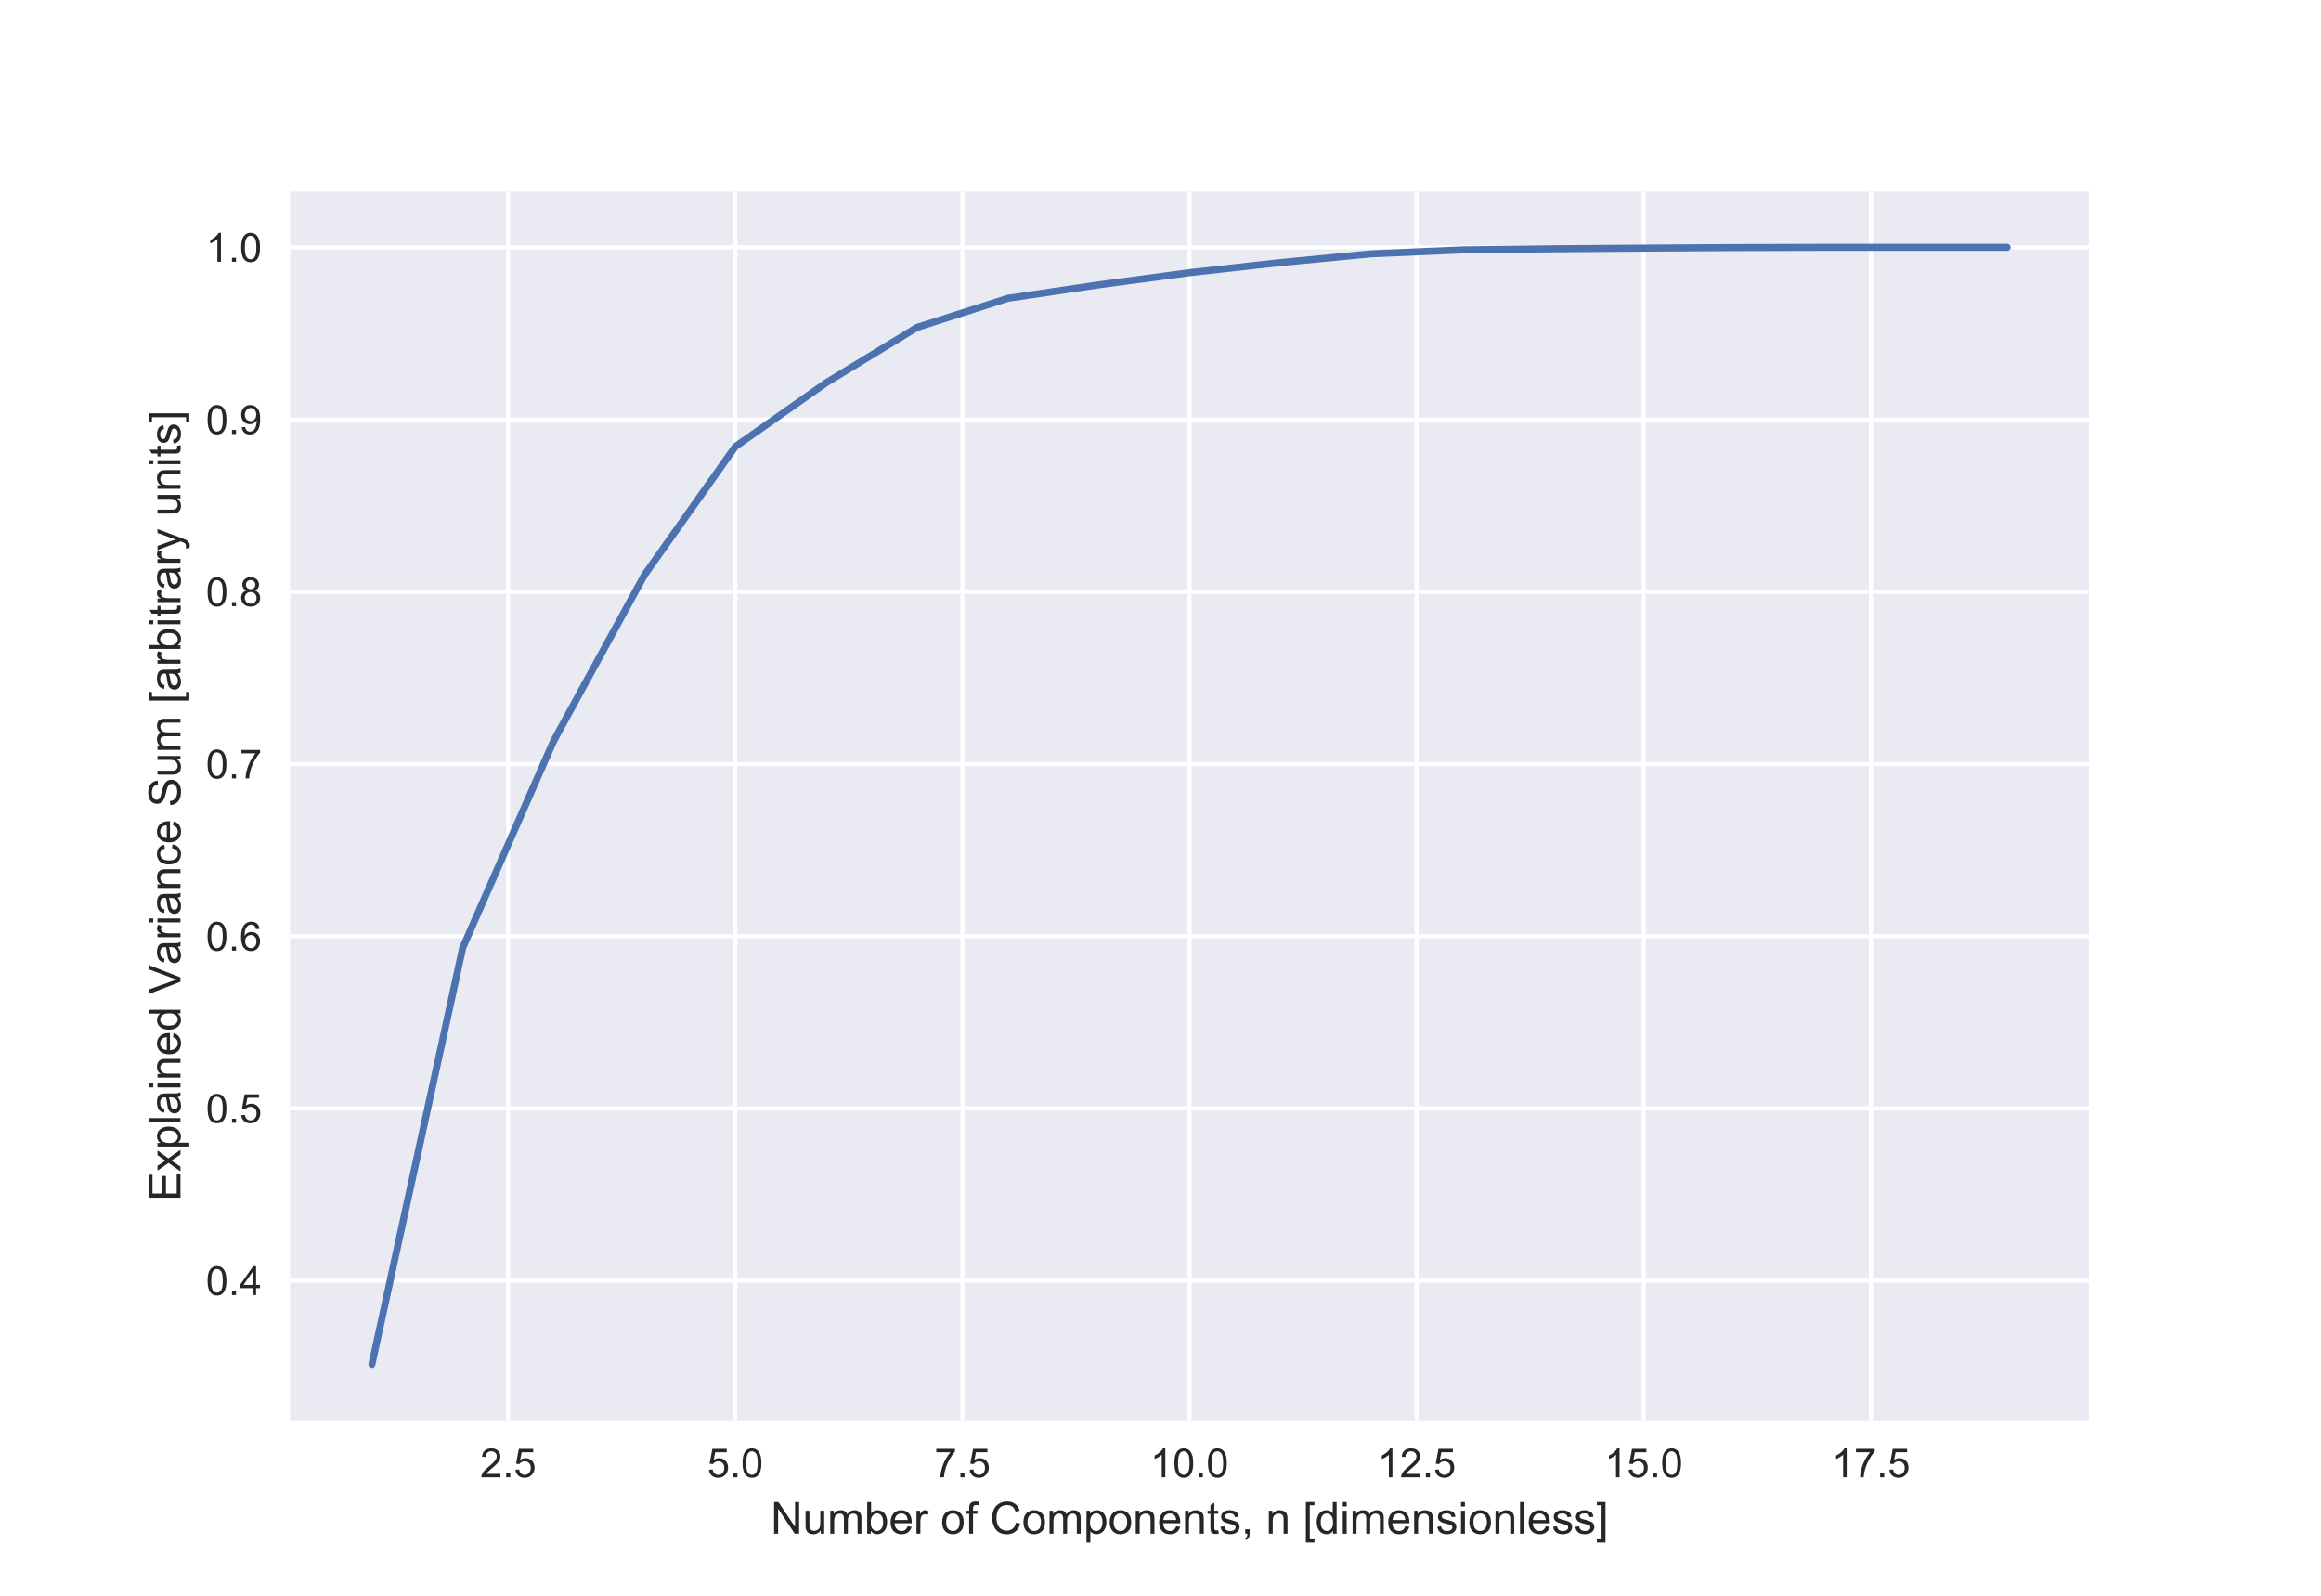
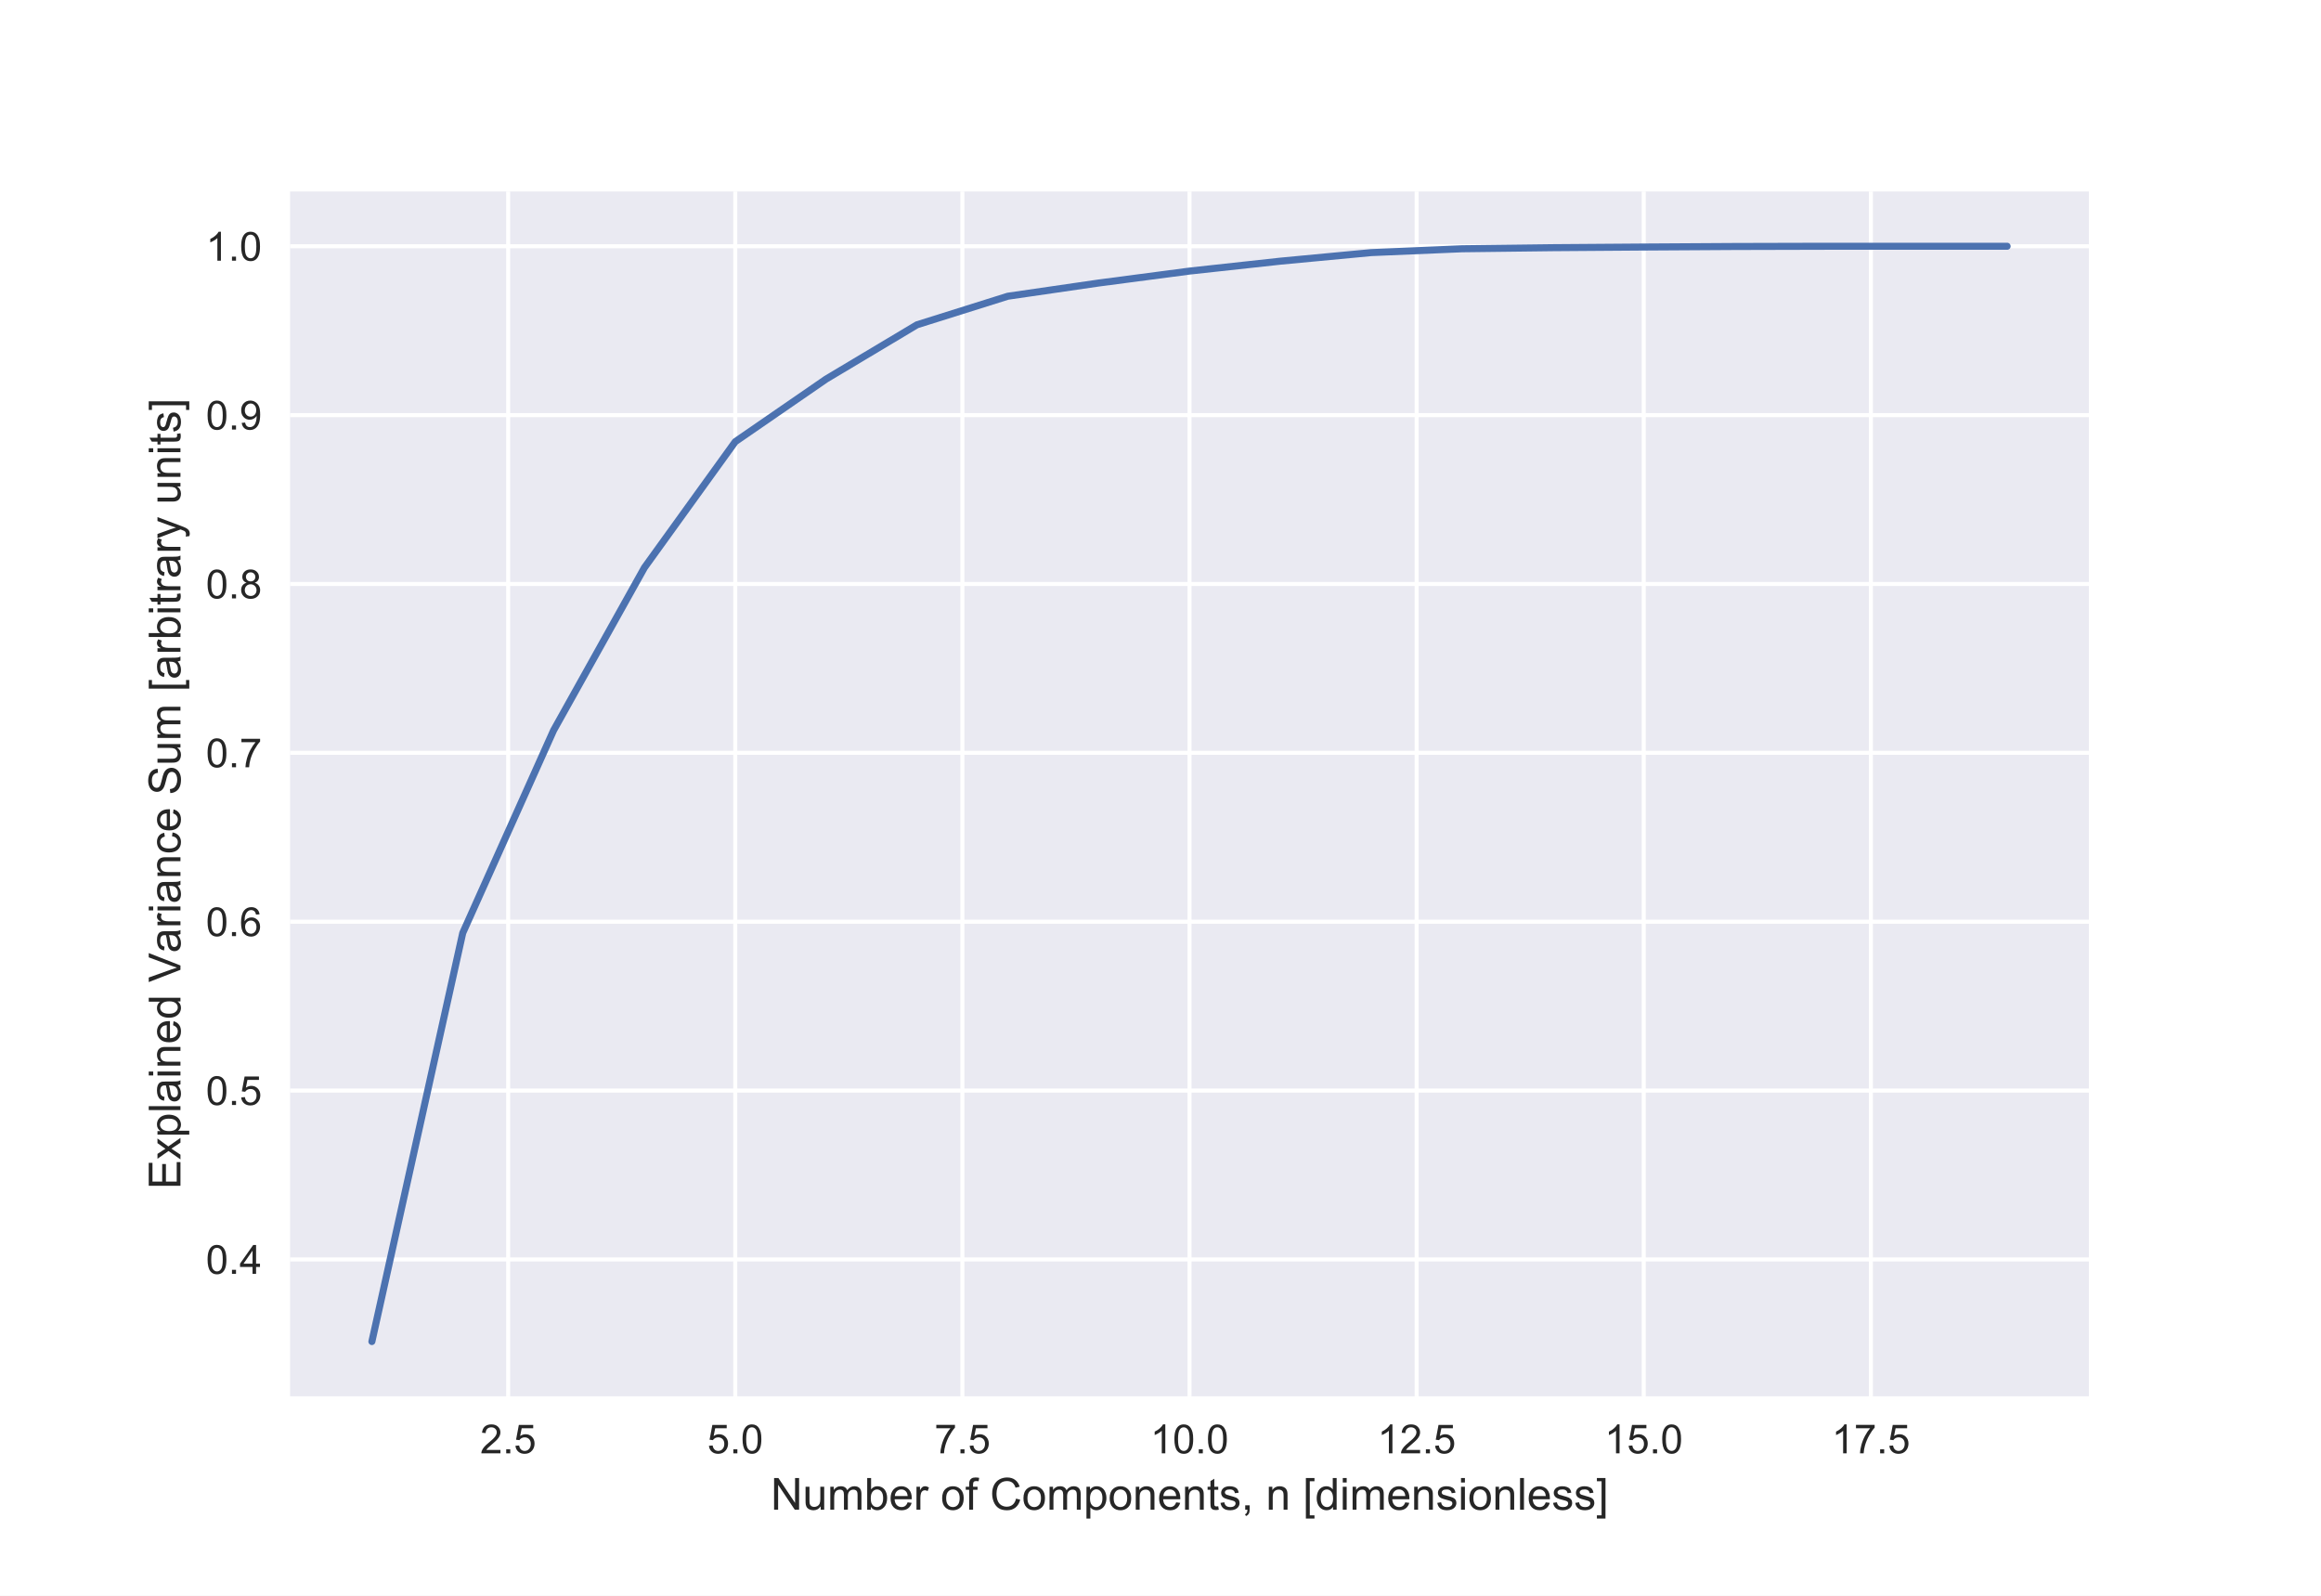
<svg xmlns="http://www.w3.org/2000/svg" xmlns:xlink="http://www.w3.org/1999/xlink" height="396pt" version="1.1" viewBox="0 0 576 396" width="576pt">
  <defs>
    <style type="text/css">
*{stroke-linecap:butt;stroke-linejoin:round;}
  </style>
  </defs>
  <g id="figure_1">
    <g id="patch_1">
      <path d="M 0 396  L 576 396  L 576 0  L 0 0  z " style="fill:#ffffff;" />
    </g>
    <g id="axes_1">
      <g id="patch_2">
-         <path d="M 72 352.44  L 518.4 352.44  L 518.4 47.52  L 72 47.52  z " style="fill:#eaeaf2;" />
+         <path d="M 72 346.5  L 518.4 346.5  L 518.4 47.52  L 72 47.52  z " style="fill:#eaeaf2;" />
      </g>
      <g id="matplotlib.axis_1">
        <g id="xtick_1">
          <g id="line2d_1">
-             <path clip-path="url(#pc7ac0fe69c)" d="M 126.109 352.44  L 126.109 47.52  " style="fill:none;stroke:#ffffff;stroke-linecap:round;" />
+             <path clip-path="url(#pdf023fa7c4)" d="M 126.109 346.5  L 126.109 47.52  " style="fill:none;stroke:#ffffff;stroke-linecap:round;" />
          </g>
          <g id="line2d_2" />
          <g id="text_1">
            <defs>
              <path d="M 50.344 8.453  L 50.344 0  L 3.031 0  Q 2.938 3.172 4.047 6.109  Q 5.859 10.938 9.828 15.625  Q 13.812 20.312 21.344 26.469  Q 33.016 36.031 37.109 41.625  Q 41.219 47.219 41.219 52.203  Q 41.219 57.422 37.469 61  Q 33.734 64.594 27.734 64.594  Q 21.391 64.594 17.578 60.781  Q 13.766 56.984 13.719 50.25  L 4.688 51.172  Q 5.609 61.281 11.656 66.578  Q 17.719 71.875 27.938 71.875  Q 38.234 71.875 44.234 66.156  Q 50.25 60.453 50.25 52  Q 50.25 47.703 48.484 43.547  Q 46.734 39.406 42.656 34.812  Q 38.578 30.219 29.109 22.219  Q 21.188 15.578 18.938 13.203  Q 16.703 10.844 15.234 8.453  z " id="ArialMT-32" />
              <path d="M 9.078 0  L 9.078 10.016  L 19.094 10.016  L 19.094 0  z " id="ArialMT-2e" />
              <path d="M 4.156 18.75  L 13.375 19.531  Q 14.406 12.797 18.141 9.391  Q 21.875 6 27.156 6  Q 33.5 6 37.891 10.781  Q 42.281 15.578 42.281 23.484  Q 42.281 31 38.062 35.344  Q 33.844 39.703 27 39.703  Q 22.75 39.703 19.328 37.766  Q 15.922 35.844 13.969 32.766  L 5.719 33.844  L 12.641 70.609  L 48.25 70.609  L 48.25 62.203  L 19.672 62.203  L 15.828 42.969  Q 22.266 47.469 29.344 47.469  Q 38.719 47.469 45.156 40.969  Q 51.609 34.469 51.609 24.266  Q 51.609 14.547 45.953 7.469  Q 39.062 -1.219 27.156 -1.219  Q 17.391 -1.219 11.203 4.25  Q 5.031 9.719 4.156 18.75  z " id="ArialMT-35" />
            </defs>
-             <g style="fill:#262626;" transform="translate(119.1591 366.5978)scale(0.1 -0.1)">
+             <g style="fill:#262626;" transform="translate(119.1591 360.6578)scale(0.1 -0.1)">
              <use xlink:href="#ArialMT-32" />
              <use x="55.615" xlink:href="#ArialMT-2e" />
              <use x="83.398" xlink:href="#ArialMT-35" />
            </g>
          </g>
        </g>
        <g id="xtick_2">
          <g id="line2d_3">
-             <path clip-path="url(#pc7ac0fe69c)" d="M 182.473 352.44  L 182.473 47.52  " style="fill:none;stroke:#ffffff;stroke-linecap:round;" />
+             <path clip-path="url(#pdf023fa7c4)" d="M 182.473 346.5  L 182.473 47.52  " style="fill:none;stroke:#ffffff;stroke-linecap:round;" />
          </g>
          <g id="line2d_4" />
          <g id="text_2">
            <defs>
              <path d="M 4.156 35.297  Q 4.156 48 6.766 55.734  Q 9.375 63.484 14.516 67.672  Q 19.672 71.875 27.484 71.875  Q 33.25 71.875 37.594 69.547  Q 41.938 67.234 44.766 62.859  Q 47.609 58.5 49.219 52.219  Q 50.828 45.953 50.828 35.297  Q 50.828 22.703 48.234 14.969  Q 45.656 7.234 40.5 3  Q 35.359 -1.219 27.484 -1.219  Q 17.141 -1.219 11.234 6.203  Q 4.156 15.141 4.156 35.297  z M 13.188 35.297  Q 13.188 17.672 17.312 11.828  Q 21.438 6 27.484 6  Q 33.547 6 37.672 11.859  Q 41.797 17.719 41.797 35.297  Q 41.797 52.984 37.672 58.781  Q 33.547 64.594 27.391 64.594  Q 21.344 64.594 17.719 59.469  Q 13.188 52.938 13.188 35.297  z " id="ArialMT-30" />
            </defs>
-             <g style="fill:#262626;" transform="translate(175.5227 366.5978)scale(0.1 -0.1)">
+             <g style="fill:#262626;" transform="translate(175.5227 360.6578)scale(0.1 -0.1)">
              <use xlink:href="#ArialMT-35" />
              <use x="55.615" xlink:href="#ArialMT-2e" />
              <use x="83.398" xlink:href="#ArialMT-30" />
            </g>
          </g>
        </g>
        <g id="xtick_3">
          <g id="line2d_5">
-             <path clip-path="url(#pc7ac0fe69c)" d="M 238.836 352.44  L 238.836 47.52  " style="fill:none;stroke:#ffffff;stroke-linecap:round;" />
+             <path clip-path="url(#pdf023fa7c4)" d="M 238.836 346.5  L 238.836 47.52  " style="fill:none;stroke:#ffffff;stroke-linecap:round;" />
          </g>
          <g id="line2d_6" />
          <g id="text_3">
            <defs>
              <path d="M 4.734 62.203  L 4.734 70.656  L 51.078 70.656  L 51.078 63.812  Q 44.234 56.547 37.516 44.484  Q 30.812 32.422 27.156 19.672  Q 24.516 10.688 23.781 0  L 14.75 0  Q 14.891 8.453 18.062 20.406  Q 21.234 32.375 27.172 43.484  Q 33.109 54.594 39.797 62.203  z " id="ArialMT-37" />
            </defs>
-             <g style="fill:#262626;" transform="translate(231.8864 366.5978)scale(0.1 -0.1)">
+             <g style="fill:#262626;" transform="translate(231.8864 360.6578)scale(0.1 -0.1)">
              <use xlink:href="#ArialMT-37" />
              <use x="55.615" xlink:href="#ArialMT-2e" />
              <use x="83.398" xlink:href="#ArialMT-35" />
            </g>
          </g>
        </g>
        <g id="xtick_4">
          <g id="line2d_7">
-             <path clip-path="url(#pc7ac0fe69c)" d="M 295.2 352.44  L 295.2 47.52  " style="fill:none;stroke:#ffffff;stroke-linecap:round;" />
+             <path clip-path="url(#pdf023fa7c4)" d="M 295.2 346.5  L 295.2 47.52  " style="fill:none;stroke:#ffffff;stroke-linecap:round;" />
          </g>
          <g id="line2d_8" />
          <g id="text_4">
            <defs>
              <path d="M 37.25 0  L 28.469 0  L 28.469 56  Q 25.297 52.984 20.141 49.953  Q 14.984 46.922 10.891 45.406  L 10.891 53.906  Q 18.266 57.375 23.781 62.297  Q 29.297 67.234 31.594 71.875  L 37.25 71.875  z " id="ArialMT-31" />
            </defs>
-             <g style="fill:#262626;" transform="translate(285.4695 366.5978)scale(0.1 -0.1)">
+             <g style="fill:#262626;" transform="translate(285.4695 360.6578)scale(0.1 -0.1)">
              <use xlink:href="#ArialMT-31" />
              <use x="55.615" xlink:href="#ArialMT-30" />
              <use x="111.23" xlink:href="#ArialMT-2e" />
              <use x="139.014" xlink:href="#ArialMT-30" />
            </g>
          </g>
        </g>
        <g id="xtick_5">
          <g id="line2d_9">
-             <path clip-path="url(#pc7ac0fe69c)" d="M 351.564 352.44  L 351.564 47.52  " style="fill:none;stroke:#ffffff;stroke-linecap:round;" />
+             <path clip-path="url(#pdf023fa7c4)" d="M 351.564 346.5  L 351.564 47.52  " style="fill:none;stroke:#ffffff;stroke-linecap:round;" />
          </g>
          <g id="line2d_10" />
          <g id="text_5">
-             <g style="fill:#262626;" transform="translate(341.8332 366.5978)scale(0.1 -0.1)">
+             <g style="fill:#262626;" transform="translate(341.8332 360.6578)scale(0.1 -0.1)">
              <use xlink:href="#ArialMT-31" />
              <use x="55.615" xlink:href="#ArialMT-32" />
              <use x="111.23" xlink:href="#ArialMT-2e" />
              <use x="139.014" xlink:href="#ArialMT-35" />
            </g>
          </g>
        </g>
        <g id="xtick_6">
          <g id="line2d_11">
-             <path clip-path="url(#pc7ac0fe69c)" d="M 407.927 352.44  L 407.927 47.52  " style="fill:none;stroke:#ffffff;stroke-linecap:round;" />
+             <path clip-path="url(#pdf023fa7c4)" d="M 407.927 346.5  L 407.927 47.52  " style="fill:none;stroke:#ffffff;stroke-linecap:round;" />
          </g>
          <g id="line2d_12" />
          <g id="text_6">
-             <g style="fill:#262626;" transform="translate(398.1968 366.5978)scale(0.1 -0.1)">
+             <g style="fill:#262626;" transform="translate(398.1968 360.6578)scale(0.1 -0.1)">
              <use xlink:href="#ArialMT-31" />
              <use x="55.615" xlink:href="#ArialMT-35" />
              <use x="111.23" xlink:href="#ArialMT-2e" />
              <use x="139.014" xlink:href="#ArialMT-30" />
            </g>
          </g>
        </g>
        <g id="xtick_7">
          <g id="line2d_13">
-             <path clip-path="url(#pc7ac0fe69c)" d="M 464.291 352.44  L 464.291 47.52  " style="fill:none;stroke:#ffffff;stroke-linecap:round;" />
+             <path clip-path="url(#pdf023fa7c4)" d="M 464.291 346.5  L 464.291 47.52  " style="fill:none;stroke:#ffffff;stroke-linecap:round;" />
          </g>
          <g id="line2d_14" />
          <g id="text_7">
-             <g style="fill:#262626;" transform="translate(454.5604 366.5978)scale(0.1 -0.1)">
+             <g style="fill:#262626;" transform="translate(454.5604 360.6578)scale(0.1 -0.1)">
              <use xlink:href="#ArialMT-31" />
              <use x="55.615" xlink:href="#ArialMT-37" />
              <use x="111.23" xlink:href="#ArialMT-2e" />
              <use x="139.014" xlink:href="#ArialMT-35" />
            </g>
          </g>
        </g>
        <g id="text_8">
          <defs>
            <path d="M 7.625 0  L 7.625 71.578  L 17.328 71.578  L 54.938 15.375  L 54.938 71.578  L 64.016 71.578  L 64.016 0  L 54.297 0  L 16.703 56.25  L 16.703 0  z " id="ArialMT-4e" />
            <path d="M 40.578 0  L 40.578 7.625  Q 34.516 -1.172 24.125 -1.172  Q 19.531 -1.172 15.547 0.578  Q 11.578 2.344 9.641 5  Q 7.719 7.672 6.938 11.531  Q 6.391 14.109 6.391 19.734  L 6.391 51.859  L 15.188 51.859  L 15.188 23.094  Q 15.188 16.219 15.719 13.812  Q 16.547 10.359 19.234 8.375  Q 21.922 6.391 25.875 6.391  Q 29.828 6.391 33.297 8.422  Q 36.766 10.453 38.203 13.938  Q 39.656 17.438 39.656 24.078  L 39.656 51.859  L 48.438 51.859  L 48.438 0  z " id="ArialMT-75" />
            <path d="M 6.594 0  L 6.594 51.859  L 14.453 51.859  L 14.453 44.578  Q 16.891 48.391 20.938 50.703  Q 25 53.031 30.172 53.031  Q 35.938 53.031 39.625 50.641  Q 43.312 48.25 44.828 43.953  Q 50.984 53.031 60.844 53.031  Q 68.562 53.031 72.703 48.75  Q 76.859 44.484 76.859 35.594  L 76.859 0  L 68.109 0  L 68.109 32.672  Q 68.109 37.938 67.25 40.25  Q 66.406 42.578 64.156 43.984  Q 61.922 45.406 58.891 45.406  Q 53.422 45.406 49.797 41.766  Q 46.188 38.141 46.188 30.125  L 46.188 0  L 37.406 0  L 37.406 33.688  Q 37.406 39.547 35.25 42.469  Q 33.109 45.406 28.219 45.406  Q 24.516 45.406 21.359 43.453  Q 18.219 41.5 16.797 37.734  Q 15.375 33.984 15.375 26.906  L 15.375 0  z " id="ArialMT-6d" />
            <path d="M 14.703 0  L 6.547 0  L 6.547 71.578  L 15.328 71.578  L 15.328 46.047  Q 20.906 53.031 29.547 53.031  Q 34.328 53.031 38.594 51.094  Q 42.875 49.172 45.625 45.672  Q 48.391 42.188 49.953 37.25  Q 51.516 32.328 51.516 26.703  Q 51.516 13.375 44.922 6.094  Q 38.328 -1.172 29.109 -1.172  Q 19.922 -1.172 14.703 6.5  z M 14.594 26.312  Q 14.594 17 17.141 12.844  Q 21.297 6.062 28.375 6.062  Q 34.125 6.062 38.328 11.062  Q 42.531 16.062 42.531 25.984  Q 42.531 36.141 38.5 40.969  Q 34.469 45.797 28.766 45.797  Q 23 45.797 18.797 40.797  Q 14.594 35.797 14.594 26.312  z " id="ArialMT-62" />
            <path d="M 42.094 16.703  L 51.172 15.578  Q 49.031 7.625 43.219 3.219  Q 37.406 -1.172 28.375 -1.172  Q 17 -1.172 10.328 5.828  Q 3.656 12.844 3.656 25.484  Q 3.656 38.578 10.391 45.797  Q 17.141 53.031 27.875 53.031  Q 38.281 53.031 44.875 45.953  Q 51.469 38.875 51.469 26.031  Q 51.469 25.25 51.422 23.688  L 12.75 23.688  Q 13.234 15.141 17.578 10.594  Q 21.922 6.062 28.422 6.062  Q 33.25 6.062 36.672 8.594  Q 40.094 11.141 42.094 16.703  z M 13.234 30.906  L 42.188 30.906  Q 41.609 37.453 38.875 40.719  Q 34.672 45.797 27.984 45.797  Q 21.922 45.797 17.797 41.75  Q 13.672 37.703 13.234 30.906  z " id="ArialMT-65" />
            <path d="M 6.5 0  L 6.5 51.859  L 14.406 51.859  L 14.406 44  Q 17.438 49.516 20 51.266  Q 22.562 53.031 25.641 53.031  Q 30.078 53.031 34.672 50.203  L 31.641 42.047  Q 28.422 43.953 25.203 43.953  Q 22.312 43.953 20.016 42.219  Q 17.719 40.484 16.75 37.406  Q 15.281 32.719 15.281 27.156  L 15.281 0  z " id="ArialMT-72" />
            <path id="ArialMT-20" />
            <path d="M 3.328 25.922  Q 3.328 40.328 11.328 47.266  Q 18.016 53.031 27.641 53.031  Q 38.328 53.031 45.109 46.016  Q 51.906 39.016 51.906 26.656  Q 51.906 16.656 48.906 10.906  Q 45.906 5.172 40.156 2  Q 34.422 -1.172 27.641 -1.172  Q 16.75 -1.172 10.031 5.812  Q 3.328 12.797 3.328 25.922  z M 12.359 25.922  Q 12.359 15.969 16.703 11.016  Q 21.047 6.062 27.641 6.062  Q 34.188 6.062 38.531 11.031  Q 42.875 16.016 42.875 26.219  Q 42.875 35.844 38.5 40.797  Q 34.125 45.75 27.641 45.75  Q 21.047 45.75 16.703 40.812  Q 12.359 35.891 12.359 25.922  z " id="ArialMT-6f" />
            <path d="M 8.688 0  L 8.688 45.016  L 0.922 45.016  L 0.922 51.859  L 8.688 51.859  L 8.688 57.375  Q 8.688 62.594 9.625 65.141  Q 10.891 68.562 14.078 70.672  Q 17.281 72.797 23.047 72.797  Q 26.766 72.797 31.25 71.922  L 29.938 64.266  Q 27.203 64.75 24.75 64.75  Q 20.75 64.75 19.094 63.031  Q 17.438 61.328 17.438 56.641  L 17.438 51.859  L 27.547 51.859  L 27.547 45.016  L 17.438 45.016  L 17.438 0  z " id="ArialMT-66" />
            <path d="M 58.797 25.094  L 68.266 22.703  Q 65.281 11.031 57.547 4.906  Q 49.812 -1.219 38.625 -1.219  Q 27.047 -1.219 19.797 3.484  Q 12.547 8.203 8.766 17.141  Q 4.984 26.078 4.984 36.328  Q 4.984 47.516 9.25 55.828  Q 13.531 64.156 21.406 68.469  Q 29.297 72.797 38.766 72.797  Q 49.516 72.797 56.828 67.328  Q 64.156 61.859 67.047 51.953  L 57.719 49.75  Q 55.219 57.562 50.484 61.125  Q 45.75 64.703 38.578 64.703  Q 30.328 64.703 24.781 60.734  Q 19.234 56.781 16.984 50.109  Q 14.75 43.453 14.75 36.375  Q 14.75 27.25 17.406 20.438  Q 20.062 13.625 25.672 10.25  Q 31.297 6.891 37.844 6.891  Q 45.797 6.891 51.312 11.469  Q 56.844 16.062 58.797 25.094  z " id="ArialMT-43" />
            <path d="M 6.594 -19.875  L 6.594 51.859  L 14.594 51.859  L 14.594 45.125  Q 17.438 49.078 21 51.047  Q 24.562 53.031 29.641 53.031  Q 36.281 53.031 41.359 49.609  Q 46.438 46.188 49.016 39.953  Q 51.609 33.734 51.609 26.312  Q 51.609 18.359 48.75 11.984  Q 45.906 5.609 40.453 2.219  Q 35.016 -1.172 29 -1.172  Q 24.609 -1.172 21.109 0.688  Q 17.625 2.547 15.375 5.375  L 15.375 -19.875  z M 14.547 25.641  Q 14.547 15.625 18.594 10.844  Q 22.656 6.062 28.422 6.062  Q 34.281 6.062 38.453 11.016  Q 42.625 15.969 42.625 26.375  Q 42.625 36.281 38.547 41.203  Q 34.469 46.141 28.812 46.141  Q 23.188 46.141 18.859 40.891  Q 14.547 35.641 14.547 25.641  z " id="ArialMT-70" />
            <path d="M 6.594 0  L 6.594 51.859  L 14.5 51.859  L 14.5 44.484  Q 20.219 53.031 31 53.031  Q 35.688 53.031 39.625 51.344  Q 43.562 49.656 45.516 46.922  Q 47.469 44.188 48.25 40.438  Q 48.734 37.984 48.734 31.891  L 48.734 0  L 39.938 0  L 39.938 31.547  Q 39.938 36.922 38.906 39.578  Q 37.891 42.234 35.281 43.812  Q 32.672 45.406 29.156 45.406  Q 23.531 45.406 19.453 41.844  Q 15.375 38.281 15.375 28.328  L 15.375 0  z " id="ArialMT-6e" />
            <path d="M 25.781 7.859  L 27.047 0.094  Q 23.344 -0.688 20.406 -0.688  Q 15.625 -0.688 12.984 0.828  Q 10.359 2.344 9.281 4.812  Q 8.203 7.281 8.203 15.188  L 8.203 45.016  L 1.766 45.016  L 1.766 51.859  L 8.203 51.859  L 8.203 64.703  L 16.938 69.969  L 16.938 51.859  L 25.781 51.859  L 25.781 45.016  L 16.938 45.016  L 16.938 14.703  Q 16.938 10.938 17.406 9.859  Q 17.875 8.797 18.922 8.156  Q 19.969 7.516 21.922 7.516  Q 23.391 7.516 25.781 7.859  z " id="ArialMT-74" />
            <path d="M 3.078 15.484  L 11.766 16.844  Q 12.5 11.625 15.844 8.844  Q 19.188 6.062 25.203 6.062  Q 31.25 6.062 34.172 8.516  Q 37.109 10.984 37.109 14.312  Q 37.109 17.281 34.516 19  Q 32.719 20.172 25.531 21.969  Q 15.875 24.422 12.141 26.203  Q 8.406 27.984 6.469 31.125  Q 4.547 34.281 4.547 38.094  Q 4.547 41.547 6.125 44.5  Q 7.719 47.469 10.453 49.422  Q 12.5 50.922 16.031 51.969  Q 19.578 53.031 23.641 53.031  Q 29.734 53.031 34.344 51.266  Q 38.969 49.516 41.156 46.5  Q 43.359 43.5 44.188 38.484  L 35.594 37.312  Q 35.016 41.312 32.203 43.547  Q 29.391 45.797 24.266 45.797  Q 18.219 45.797 15.625 43.797  Q 13.031 41.797 13.031 39.109  Q 13.031 37.406 14.109 36.031  Q 15.188 34.625 17.484 33.688  Q 18.797 33.203 25.25 31.453  Q 34.578 28.953 38.25 27.359  Q 41.938 25.781 44.031 22.75  Q 46.141 19.734 46.141 15.234  Q 46.141 10.844 43.578 6.953  Q 41.016 3.078 36.172 0.953  Q 31.344 -1.172 25.25 -1.172  Q 15.141 -1.172 9.844 3.031  Q 4.547 7.234 3.078 15.484  z " id="ArialMT-73" />
            <path d="M 8.891 0  L 8.891 10.016  L 18.891 10.016  L 18.891 0  Q 18.891 -5.516 16.938 -8.906  Q 14.984 -12.312 10.75 -14.156  L 8.297 -10.406  Q 11.078 -9.188 12.391 -6.812  Q 13.719 -4.438 13.875 0  z " id="ArialMT-2c" />
            <path d="M 6.781 -19.875  L 6.781 71.578  L 26.172 71.578  L 26.172 64.312  L 15.578 64.312  L 15.578 -12.594  L 26.172 -12.594  L 26.172 -19.875  z " id="ArialMT-5b" />
            <path d="M 40.234 0  L 40.234 6.547  Q 35.297 -1.172 25.734 -1.172  Q 19.531 -1.172 14.328 2.25  Q 9.125 5.672 6.266 11.797  Q 3.422 17.922 3.422 25.875  Q 3.422 33.641 6 39.969  Q 8.594 46.297 13.766 49.656  Q 18.953 53.031 25.344 53.031  Q 30.031 53.031 33.688 51.047  Q 37.359 49.078 39.656 45.906  L 39.656 71.578  L 48.391 71.578  L 48.391 0  z M 12.453 25.875  Q 12.453 15.922 16.641 10.984  Q 20.844 6.062 26.562 6.062  Q 32.328 6.062 36.344 10.766  Q 40.375 15.484 40.375 25.141  Q 40.375 35.797 36.266 40.766  Q 32.172 45.75 26.172 45.75  Q 20.312 45.75 16.375 40.969  Q 12.453 36.188 12.453 25.875  z " id="ArialMT-64" />
            <path d="M 6.641 61.469  L 6.641 71.578  L 15.438 71.578  L 15.438 61.469  z M 6.641 0  L 6.641 51.859  L 15.438 51.859  L 15.438 0  z " id="ArialMT-69" />
            <path d="M 6.391 0  L 6.391 71.578  L 15.188 71.578  L 15.188 0  z " id="ArialMT-6c" />
            <path d="M 21.297 -19.875  L 1.906 -19.875  L 1.906 -12.594  L 12.5 -12.594  L 12.5 64.312  L 1.906 64.312  L 1.906 71.578  L 21.297 71.578  z " id="ArialMT-5d" />
          </defs>
-           <g style="fill:#262626;" transform="translate(191.268 380.593)scale(0.11 -0.11)">
+           <g style="fill:#262626;" transform="translate(191.268 374.653)scale(0.11 -0.11)">
            <use xlink:href="#ArialMT-4e" />
            <use x="72.217" xlink:href="#ArialMT-75" />
            <use x="127.832" xlink:href="#ArialMT-6d" />
            <use x="211.133" xlink:href="#ArialMT-62" />
            <use x="266.748" xlink:href="#ArialMT-65" />
            <use x="322.363" xlink:href="#ArialMT-72" />
            <use x="355.664" xlink:href="#ArialMT-20" />
            <use x="383.447" xlink:href="#ArialMT-6f" />
            <use x="439.062" xlink:href="#ArialMT-66" />
            <use x="466.846" xlink:href="#ArialMT-20" />
            <use x="494.629" xlink:href="#ArialMT-43" />
            <use x="566.846" xlink:href="#ArialMT-6f" />
            <use x="622.461" xlink:href="#ArialMT-6d" />
            <use x="705.762" xlink:href="#ArialMT-70" />
            <use x="761.377" xlink:href="#ArialMT-6f" />
            <use x="816.992" xlink:href="#ArialMT-6e" />
            <use x="872.607" xlink:href="#ArialMT-65" />
            <use x="928.223" xlink:href="#ArialMT-6e" />
            <use x="983.838" xlink:href="#ArialMT-74" />
            <use x="1011.621" xlink:href="#ArialMT-73" />
            <use x="1061.621" xlink:href="#ArialMT-2c" />
            <use x="1089.404" xlink:href="#ArialMT-20" />
            <use x="1117.188" xlink:href="#ArialMT-6e" />
            <use x="1172.803" xlink:href="#ArialMT-20" />
            <use x="1200.586" xlink:href="#ArialMT-5b" />
            <use x="1228.369" xlink:href="#ArialMT-64" />
            <use x="1283.984" xlink:href="#ArialMT-69" />
            <use x="1306.201" xlink:href="#ArialMT-6d" />
            <use x="1389.502" xlink:href="#ArialMT-65" />
            <use x="1445.117" xlink:href="#ArialMT-6e" />
            <use x="1500.732" xlink:href="#ArialMT-73" />
            <use x="1550.732" xlink:href="#ArialMT-69" />
            <use x="1572.949" xlink:href="#ArialMT-6f" />
            <use x="1628.564" xlink:href="#ArialMT-6e" />
            <use x="1684.18" xlink:href="#ArialMT-6c" />
            <use x="1706.396" xlink:href="#ArialMT-65" />
            <use x="1762.012" xlink:href="#ArialMT-73" />
            <use x="1812.012" xlink:href="#ArialMT-73" />
            <use x="1862.012" xlink:href="#ArialMT-5d" />
          </g>
        </g>
      </g>
      <g id="matplotlib.axis_2">
        <g id="ytick_1">
          <g id="line2d_15">
-             <path clip-path="url(#pc7ac0fe69c)" d="M 72 317.797  L 518.4 317.797  " style="fill:none;stroke:#ffffff;stroke-linecap:round;" />
+             <path clip-path="url(#pdf023fa7c4)" d="M 72 312.532  L 518.4 312.532  " style="fill:none;stroke:#ffffff;stroke-linecap:round;" />
          </g>
          <g id="line2d_16" />
          <g id="text_9">
            <defs>
              <path d="M 32.328 0  L 32.328 17.141  L 1.266 17.141  L 1.266 25.203  L 33.938 71.578  L 41.109 71.578  L 41.109 25.203  L 50.781 25.203  L 50.781 17.141  L 41.109 17.141  L 41.109 0  z M 32.328 25.203  L 32.328 57.469  L 9.906 25.203  z " id="ArialMT-34" />
            </defs>
-             <g style="fill:#262626;" transform="translate(51.1 321.3759)scale(0.1 -0.1)">
+             <g style="fill:#262626;" transform="translate(51.1 316.1107)scale(0.1 -0.1)">
              <use xlink:href="#ArialMT-30" />
              <use x="55.615" xlink:href="#ArialMT-2e" />
              <use x="83.398" xlink:href="#ArialMT-34" />
            </g>
          </g>
        </g>
        <g id="ytick_2">
          <g id="line2d_17">
-             <path clip-path="url(#pc7ac0fe69c)" d="M 72 275.061  L 518.4 275.061  " style="fill:none;stroke:#ffffff;stroke-linecap:round;" />
+             <path clip-path="url(#pdf023fa7c4)" d="M 72 270.628  L 518.4 270.628  " style="fill:none;stroke:#ffffff;stroke-linecap:round;" />
          </g>
          <g id="line2d_18" />
          <g id="text_10">
-             <g style="fill:#262626;" transform="translate(51.1 278.6397)scale(0.1 -0.1)">
+             <g style="fill:#262626;" transform="translate(51.1 274.2071)scale(0.1 -0.1)">
              <use xlink:href="#ArialMT-30" />
              <use x="55.615" xlink:href="#ArialMT-2e" />
              <use x="83.398" xlink:href="#ArialMT-35" />
            </g>
          </g>
        </g>
        <g id="ytick_3">
          <g id="line2d_19">
-             <path clip-path="url(#pc7ac0fe69c)" d="M 72 232.325  L 518.4 232.325  " style="fill:none;stroke:#ffffff;stroke-linecap:round;" />
+             <path clip-path="url(#pdf023fa7c4)" d="M 72 228.725  L 518.4 228.725  " style="fill:none;stroke:#ffffff;stroke-linecap:round;" />
          </g>
          <g id="line2d_20" />
          <g id="text_11">
            <defs>
              <path d="M 49.75 54.047  L 41.016 53.375  Q 39.844 58.547 37.703 60.891  Q 34.125 64.656 28.906 64.656  Q 24.703 64.656 21.531 62.312  Q 17.391 59.281 14.984 53.469  Q 12.594 47.656 12.5 36.922  Q 15.672 41.75 20.266 44.094  Q 24.859 46.438 29.891 46.438  Q 38.672 46.438 44.844 39.969  Q 51.031 33.5 51.031 23.25  Q 51.031 16.5 48.125 10.719  Q 45.219 4.938 40.141 1.859  Q 35.062 -1.219 28.609 -1.219  Q 17.625 -1.219 10.688 6.859  Q 3.766 14.938 3.766 33.5  Q 3.766 54.25 11.422 63.672  Q 18.109 71.875 29.438 71.875  Q 37.891 71.875 43.281 67.141  Q 48.688 62.406 49.75 54.047  z M 13.875 23.188  Q 13.875 18.656 15.797 14.5  Q 17.719 10.359 21.188 8.172  Q 24.656 6 28.469 6  Q 34.031 6 38.031 10.484  Q 42.047 14.984 42.047 22.703  Q 42.047 30.125 38.078 34.391  Q 34.125 38.672 28.125 38.672  Q 22.172 38.672 18.016 34.391  Q 13.875 30.125 13.875 23.188  z " id="ArialMT-36" />
            </defs>
-             <g style="fill:#262626;" transform="translate(51.1 235.9035)scale(0.1 -0.1)">
+             <g style="fill:#262626;" transform="translate(51.1 232.3035)scale(0.1 -0.1)">
              <use xlink:href="#ArialMT-30" />
              <use x="55.615" xlink:href="#ArialMT-2e" />
              <use x="83.398" xlink:href="#ArialMT-36" />
            </g>
          </g>
        </g>
        <g id="ytick_4">
          <g id="line2d_21">
-             <path clip-path="url(#pc7ac0fe69c)" d="M 72 189.588  L 518.4 189.588  " style="fill:none;stroke:#ffffff;stroke-linecap:round;" />
+             <path clip-path="url(#pdf023fa7c4)" d="M 72 186.821  L 518.4 186.821  " style="fill:none;stroke:#ffffff;stroke-linecap:round;" />
          </g>
          <g id="line2d_22" />
          <g id="text_12">
-             <g style="fill:#262626;" transform="translate(51.1 193.1674)scale(0.1 -0.1)">
+             <g style="fill:#262626;" transform="translate(51.1 190.3998)scale(0.1 -0.1)">
              <use xlink:href="#ArialMT-30" />
              <use x="55.615" xlink:href="#ArialMT-2e" />
              <use x="83.398" xlink:href="#ArialMT-37" />
            </g>
          </g>
        </g>
        <g id="ytick_5">
          <g id="line2d_23">
-             <path clip-path="url(#pc7ac0fe69c)" d="M 72 146.852  L 518.4 146.852  " style="fill:none;stroke:#ffffff;stroke-linecap:round;" />
+             <path clip-path="url(#pdf023fa7c4)" d="M 72 144.917  L 518.4 144.917  " style="fill:none;stroke:#ffffff;stroke-linecap:round;" />
          </g>
          <g id="line2d_24" />
          <g id="text_13">
            <defs>
              <path d="M 17.672 38.812  Q 12.203 40.828 9.562 44.531  Q 6.938 48.25 6.938 53.422  Q 6.938 61.234 12.547 66.547  Q 18.172 71.875 27.484 71.875  Q 36.859 71.875 42.578 66.422  Q 48.297 60.984 48.297 53.172  Q 48.297 48.188 45.672 44.5  Q 43.062 40.828 37.75 38.812  Q 44.344 36.672 47.781 31.875  Q 51.219 27.094 51.219 20.453  Q 51.219 11.281 44.719 5.031  Q 38.234 -1.219 27.641 -1.219  Q 17.047 -1.219 10.547 5.047  Q 4.047 11.328 4.047 20.703  Q 4.047 27.688 7.594 32.391  Q 11.141 37.109 17.672 38.812  z M 15.922 53.719  Q 15.922 48.641 19.188 45.406  Q 22.469 42.188 27.688 42.188  Q 32.766 42.188 36.016 45.375  Q 39.266 48.578 39.266 53.219  Q 39.266 58.062 35.906 61.359  Q 32.562 64.656 27.594 64.656  Q 22.562 64.656 19.234 61.422  Q 15.922 58.203 15.922 53.719  z M 13.094 20.656  Q 13.094 16.891 14.875 13.375  Q 16.656 9.859 20.172 7.922  Q 23.688 6 27.734 6  Q 34.031 6 38.125 10.047  Q 42.234 14.109 42.234 20.359  Q 42.234 26.703 38.016 30.859  Q 33.797 35.016 27.438 35.016  Q 21.234 35.016 17.156 30.906  Q 13.094 26.812 13.094 20.656  z " id="ArialMT-38" />
            </defs>
-             <g style="fill:#262626;" transform="translate(51.1 150.4312)scale(0.1 -0.1)">
+             <g style="fill:#262626;" transform="translate(51.1 148.4962)scale(0.1 -0.1)">
              <use xlink:href="#ArialMT-30" />
              <use x="55.615" xlink:href="#ArialMT-2e" />
              <use x="83.398" xlink:href="#ArialMT-38" />
            </g>
          </g>
        </g>
        <g id="ytick_6">
          <g id="line2d_25">
-             <path clip-path="url(#pc7ac0fe69c)" d="M 72 104.116  L 518.4 104.116  " style="fill:none;stroke:#ffffff;stroke-linecap:round;" />
+             <path clip-path="url(#pdf023fa7c4)" d="M 72 103.014  L 518.4 103.014  " style="fill:none;stroke:#ffffff;stroke-linecap:round;" />
          </g>
          <g id="line2d_26" />
          <g id="text_14">
            <defs>
              <path d="M 5.469 16.547  L 13.922 17.328  Q 14.984 11.375 18.016 8.688  Q 21.047 6 25.781 6  Q 29.828 6 32.875 7.859  Q 35.938 9.719 37.891 12.812  Q 39.844 15.922 41.156 21.188  Q 42.484 26.469 42.484 31.938  Q 42.484 32.516 42.438 33.688  Q 39.797 29.5 35.234 26.875  Q 30.672 24.266 25.344 24.266  Q 16.453 24.266 10.297 30.703  Q 4.156 37.156 4.156 47.703  Q 4.156 58.594 10.578 65.234  Q 17 71.875 26.656 71.875  Q 33.641 71.875 39.422 68.109  Q 45.219 64.359 48.219 57.391  Q 51.219 50.438 51.219 37.25  Q 51.219 23.531 48.234 15.406  Q 45.266 7.281 39.375 3.031  Q 33.5 -1.219 25.594 -1.219  Q 17.188 -1.219 11.859 3.438  Q 6.547 8.109 5.469 16.547  z M 41.453 48.141  Q 41.453 55.719 37.422 60.156  Q 33.406 64.594 27.734 64.594  Q 21.875 64.594 17.531 59.812  Q 13.188 55.031 13.188 47.406  Q 13.188 40.578 17.312 36.297  Q 21.438 32.031 27.484 32.031  Q 33.594 32.031 37.516 36.297  Q 41.453 40.578 41.453 48.141  z " id="ArialMT-39" />
            </defs>
-             <g style="fill:#262626;" transform="translate(51.1 107.6951)scale(0.1 -0.1)">
+             <g style="fill:#262626;" transform="translate(51.1 106.5925)scale(0.1 -0.1)">
              <use xlink:href="#ArialMT-30" />
              <use x="55.615" xlink:href="#ArialMT-2e" />
              <use x="83.398" xlink:href="#ArialMT-39" />
            </g>
          </g>
        </g>
        <g id="ytick_7">
          <g id="line2d_27">
-             <path clip-path="url(#pc7ac0fe69c)" d="M 72 61.38  L 518.4 61.38  " style="fill:none;stroke:#ffffff;stroke-linecap:round;" />
+             <path clip-path="url(#pdf023fa7c4)" d="M 72 61.11  L 518.4 61.11  " style="fill:none;stroke:#ffffff;stroke-linecap:round;" />
          </g>
          <g id="line2d_28" />
          <g id="text_15">
-             <g style="fill:#262626;" transform="translate(51.1 64.95891)scale(0.1 -0.1)">
+             <g style="fill:#262626;" transform="translate(51.1 64.68891)scale(0.1 -0.1)">
              <use xlink:href="#ArialMT-31" />
              <use x="55.615" xlink:href="#ArialMT-2e" />
              <use x="83.398" xlink:href="#ArialMT-30" />
            </g>
          </g>
        </g>
        <g id="text_16">
          <defs>
            <path d="M 7.906 0  L 7.906 71.578  L 59.672 71.578  L 59.672 63.141  L 17.391 63.141  L 17.391 41.219  L 56.984 41.219  L 56.984 32.812  L 17.391 32.812  L 17.391 8.453  L 61.328 8.453  L 61.328 0  z " id="ArialMT-45" />
            <path d="M 0.734 0  L 19.672 26.953  L 2.156 51.859  L 13.141 51.859  L 21.094 39.703  Q 23.344 36.234 24.703 33.891  Q 26.859 37.109 28.656 39.594  L 37.406 51.859  L 47.906 51.859  L 29.984 27.438  L 49.266 0  L 38.484 0  L 27.828 16.109  L 25 20.453  L 11.375 0  z " id="ArialMT-78" />
            <path d="M 40.438 6.391  Q 35.547 2.25 31.031 0.531  Q 26.516 -1.172 21.344 -1.172  Q 12.797 -1.172 8.203 3  Q 3.609 7.172 3.609 13.672  Q 3.609 17.484 5.344 20.625  Q 7.078 23.781 9.891 25.688  Q 12.703 27.594 16.219 28.562  Q 18.797 29.25 24.031 29.891  Q 34.672 31.156 39.703 32.906  Q 39.75 34.719 39.75 35.203  Q 39.75 40.578 37.25 42.781  Q 33.891 45.75 27.25 45.75  Q 21.047 45.75 18.094 43.578  Q 15.141 41.406 13.719 35.891  L 5.125 37.062  Q 6.297 42.578 8.984 45.969  Q 11.672 49.359 16.75 51.188  Q 21.828 53.031 28.516 53.031  Q 35.156 53.031 39.297 51.469  Q 43.453 49.906 45.406 47.531  Q 47.359 45.172 48.141 41.547  Q 48.578 39.312 48.578 33.453  L 48.578 21.734  Q 48.578 9.469 49.141 6.219  Q 49.703 2.984 51.375 0  L 42.188 0  Q 40.828 2.734 40.438 6.391  z M 39.703 26.031  Q 34.906 24.078 25.344 22.703  Q 19.922 21.922 17.672 20.938  Q 15.438 19.969 14.203 18.094  Q 12.984 16.219 12.984 13.922  Q 12.984 10.406 15.641 8.062  Q 18.312 5.719 23.438 5.719  Q 28.516 5.719 32.469 7.938  Q 36.422 10.156 38.281 14.016  Q 39.703 17 39.703 22.797  z " id="ArialMT-61" />
            <path d="M 28.172 0  L 0.438 71.578  L 10.688 71.578  L 29.297 19.578  Q 31.547 13.328 33.062 7.859  Q 34.719 13.719 36.922 19.578  L 56.25 71.578  L 65.922 71.578  L 37.891 0  z " id="ArialMT-56" />
            <path d="M 40.438 19  L 49.078 17.875  Q 47.656 8.938 41.812 3.875  Q 35.984 -1.172 27.484 -1.172  Q 16.844 -1.172 10.375 5.781  Q 3.906 12.75 3.906 25.734  Q 3.906 34.125 6.688 40.422  Q 9.469 46.734 15.156 49.875  Q 20.844 53.031 27.547 53.031  Q 35.984 53.031 41.359 48.75  Q 46.734 44.484 48.25 36.625  L 39.703 35.297  Q 38.484 40.531 35.375 43.156  Q 32.281 45.797 27.875 45.797  Q 21.234 45.797 17.078 41.031  Q 12.938 36.281 12.938 25.984  Q 12.938 15.531 16.938 10.797  Q 20.953 6.062 27.391 6.062  Q 32.562 6.062 36.031 9.234  Q 39.5 12.406 40.438 19  z " id="ArialMT-63" />
            <path d="M 4.5 23  L 13.422 23.781  Q 14.062 18.406 16.375 14.969  Q 18.703 11.531 23.578 9.406  Q 28.469 7.281 34.578 7.281  Q 39.984 7.281 44.141 8.891  Q 48.297 10.5 50.312 13.297  Q 52.344 16.109 52.344 19.438  Q 52.344 22.797 50.391 25.312  Q 48.438 27.828 43.953 29.547  Q 41.062 30.672 31.203 33.031  Q 21.344 35.406 17.391 37.5  Q 12.25 40.188 9.734 44.156  Q 7.234 48.141 7.234 53.078  Q 7.234 58.5 10.297 63.203  Q 13.375 67.922 19.281 70.359  Q 25.203 72.797 32.422 72.797  Q 40.375 72.797 46.453 70.234  Q 52.547 67.672 55.812 62.688  Q 59.078 57.719 59.328 51.422  L 50.25 50.734  Q 49.516 57.516 45.281 60.984  Q 41.062 64.453 32.812 64.453  Q 24.219 64.453 20.281 61.297  Q 16.359 58.156 16.359 53.719  Q 16.359 49.859 19.141 47.359  Q 21.875 44.875 33.422 42.266  Q 44.969 39.656 49.266 37.703  Q 55.516 34.812 58.484 30.391  Q 61.469 25.984 61.469 20.219  Q 61.469 14.5 58.203 9.438  Q 54.938 4.391 48.797 1.578  Q 42.672 -1.219 35.016 -1.219  Q 25.297 -1.219 18.719 1.609  Q 12.156 4.438 8.422 10.125  Q 4.688 15.828 4.5 23  z " id="ArialMT-53" />
            <path d="M 6.203 -19.969  L 5.219 -11.719  Q 8.109 -12.5 10.25 -12.5  Q 13.188 -12.5 14.938 -11.516  Q 16.703 -10.547 17.828 -8.797  Q 18.656 -7.469 20.516 -2.25  Q 20.75 -1.516 21.297 -0.094  L 1.609 51.859  L 11.078 51.859  L 21.875 21.828  Q 23.969 16.109 25.641 9.812  Q 27.156 15.875 29.25 21.625  L 40.328 51.859  L 49.125 51.859  L 29.391 -0.875  Q 26.219 -9.422 24.469 -12.641  Q 22.125 -17 19.094 -19.016  Q 16.062 -21.047 11.859 -21.047  Q 9.328 -21.047 6.203 -19.969  z " id="ArialMT-79" />
          </defs>
-           <g style="fill:#262626;" transform="translate(44.78484 298.0983)rotate(-90)scale(0.11 -0.11)">
+           <g style="fill:#262626;" transform="translate(44.78484 295.1283)rotate(-90)scale(0.11 -0.11)">
            <use xlink:href="#ArialMT-45" />
            <use x="66.699" xlink:href="#ArialMT-78" />
            <use x="116.699" xlink:href="#ArialMT-70" />
            <use x="172.314" xlink:href="#ArialMT-6c" />
            <use x="194.531" xlink:href="#ArialMT-61" />
            <use x="250.146" xlink:href="#ArialMT-69" />
            <use x="272.363" xlink:href="#ArialMT-6e" />
            <use x="327.979" xlink:href="#ArialMT-65" />
            <use x="383.594" xlink:href="#ArialMT-64" />
            <use x="439.209" xlink:href="#ArialMT-20" />
            <use x="466.992" xlink:href="#ArialMT-56" />
            <use x="533.582" xlink:href="#ArialMT-61" />
            <use x="589.197" xlink:href="#ArialMT-72" />
            <use x="622.498" xlink:href="#ArialMT-69" />
            <use x="644.715" xlink:href="#ArialMT-61" />
            <use x="700.33" xlink:href="#ArialMT-6e" />
            <use x="755.945" xlink:href="#ArialMT-63" />
            <use x="805.945" xlink:href="#ArialMT-65" />
            <use x="861.561" xlink:href="#ArialMT-20" />
            <use x="889.344" xlink:href="#ArialMT-53" />
            <use x="956.043" xlink:href="#ArialMT-75" />
            <use x="1011.658" xlink:href="#ArialMT-6d" />
            <use x="1094.959" xlink:href="#ArialMT-20" />
            <use x="1122.742" xlink:href="#ArialMT-5b" />
            <use x="1150.525" xlink:href="#ArialMT-61" />
            <use x="1206.141" xlink:href="#ArialMT-72" />
            <use x="1239.441" xlink:href="#ArialMT-62" />
            <use x="1295.057" xlink:href="#ArialMT-69" />
            <use x="1317.273" xlink:href="#ArialMT-74" />
            <use x="1345.057" xlink:href="#ArialMT-72" />
            <use x="1378.357" xlink:href="#ArialMT-61" />
            <use x="1433.973" xlink:href="#ArialMT-72" />
            <use x="1467.273" xlink:href="#ArialMT-79" />
            <use x="1517.273" xlink:href="#ArialMT-20" />
            <use x="1545.057" xlink:href="#ArialMT-75" />
            <use x="1600.672" xlink:href="#ArialMT-6e" />
            <use x="1656.287" xlink:href="#ArialMT-69" />
            <use x="1678.504" xlink:href="#ArialMT-74" />
            <use x="1706.287" xlink:href="#ArialMT-73" />
            <use x="1756.287" xlink:href="#ArialMT-5d" />
          </g>
        </g>
      </g>
      <g id="line2d_29">
-         <path clip-path="url(#pc7ac0fe69c)" d="M 92.291 338.58  L 114.836 235.185  L 137.382 183.901  L 159.927 142.713  L 182.473 110.837  L 205.018 94.993  L 227.564 81.256  L 250.109 74.027  L 272.655 70.683  L 295.2 67.662  L 317.745 65.154  L 340.291 62.986  L 362.836 62.017  L 385.382 61.74  L 407.927 61.575  L 430.473 61.438  L 453.018 61.381  L 475.564 61.38  L 498.109 61.38  " style="fill:none;stroke:#4c72b0;stroke-linecap:round;stroke-width:1.75;" />
+         <path clip-path="url(#pdf023fa7c4)" d="M 92.291 332.91  L 114.836 231.529  L 137.382 181.245  L 159.927 140.859  L 182.473 109.603  L 205.018 94.069  L 227.564 80.599  L 250.109 73.511  L 272.655 70.232  L 295.2 67.27  L 317.745 64.81  L 340.291 62.684  L 362.836 61.734  L 385.382 61.463  L 407.927 61.301  L 430.473 61.167  L 453.018 61.11  L 475.564 61.11  L 498.109 61.11  " style="fill:none;stroke:#4c72b0;stroke-linecap:round;stroke-width:1.75;" />
      </g>
      <g id="patch_3">
-         <path d="M 72 352.44  L 72 47.52  " style="fill:none;" />
+         <path d="M 72 346.5  L 72 47.52  " style="fill:none;" />
      </g>
      <g id="patch_4">
-         <path d="M 518.4 352.44  L 518.4 47.52  " style="fill:none;" />
+         <path d="M 518.4 346.5  L 518.4 47.52  " style="fill:none;" />
      </g>
      <g id="patch_5">
-         <path d="M 72 352.44  L 518.4 352.44  " style="fill:none;" />
+         <path d="M 72 346.5  L 518.4 346.5  " style="fill:none;" />
      </g>
      <g id="patch_6">
        <path d="M 72 47.52  L 518.4 47.52  " style="fill:none;" />
      </g>
    </g>
  </g>
  <defs>
-     <clipPath id="pc7ac0fe69c">
-       <rect height="304.92" width="446.4" x="72" y="47.52" />
+     <clipPath id="pdf023fa7c4">
+       <rect height="298.98" width="446.4" x="72" y="47.52" />
    </clipPath>
  </defs>
</svg>
